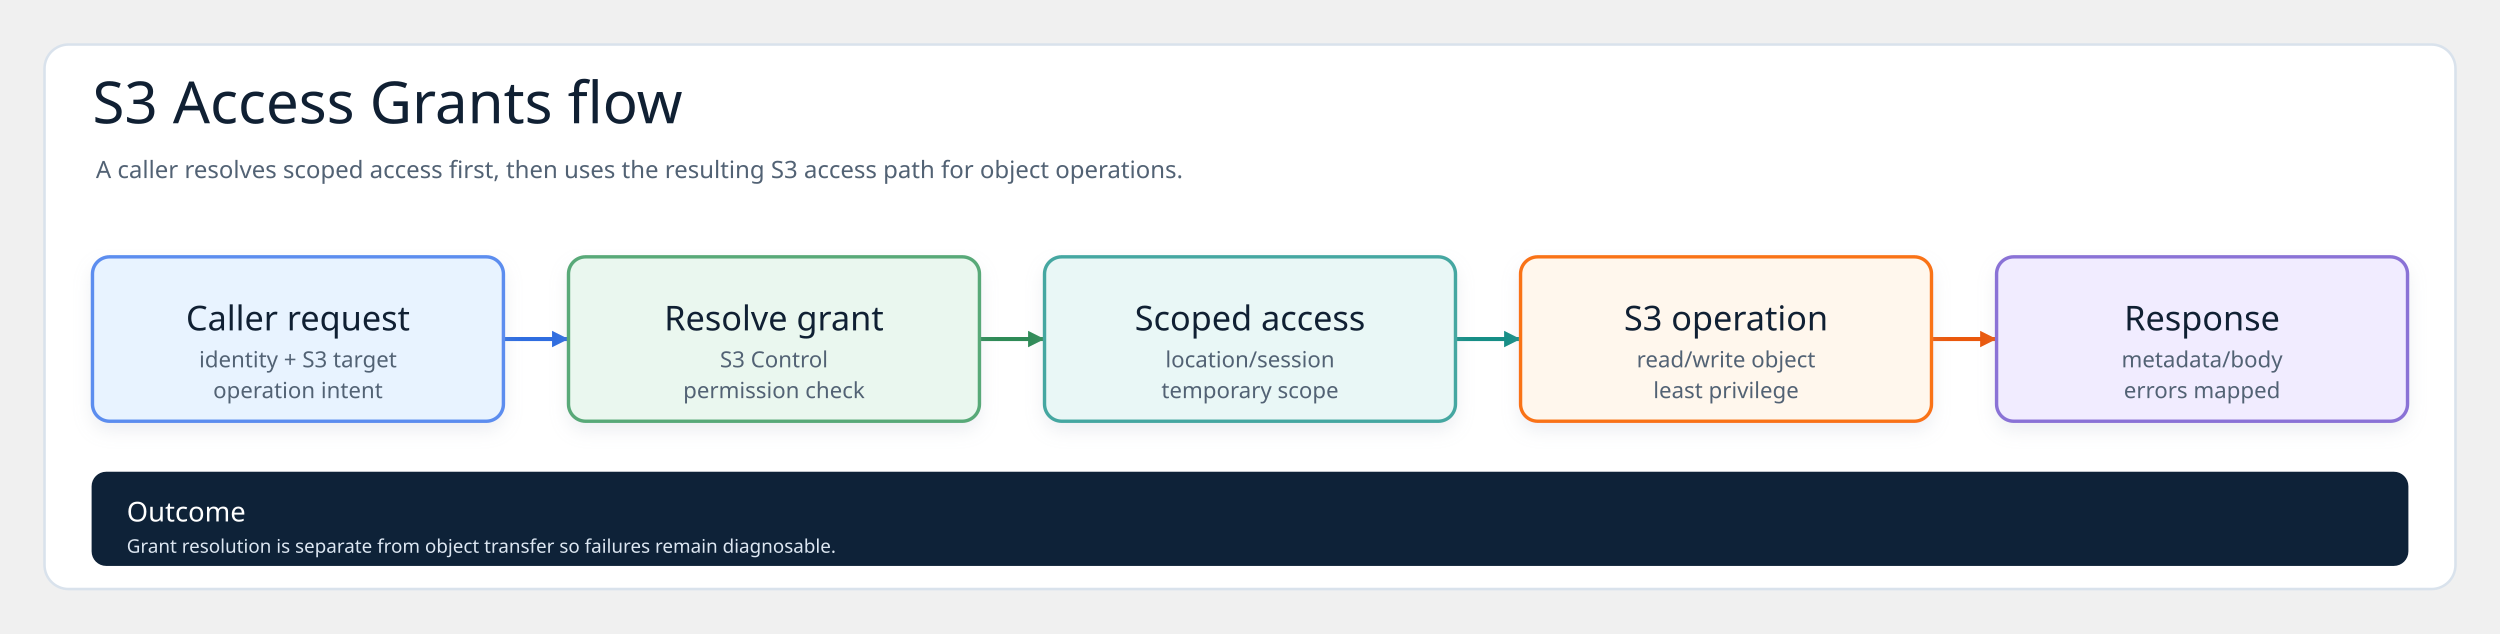
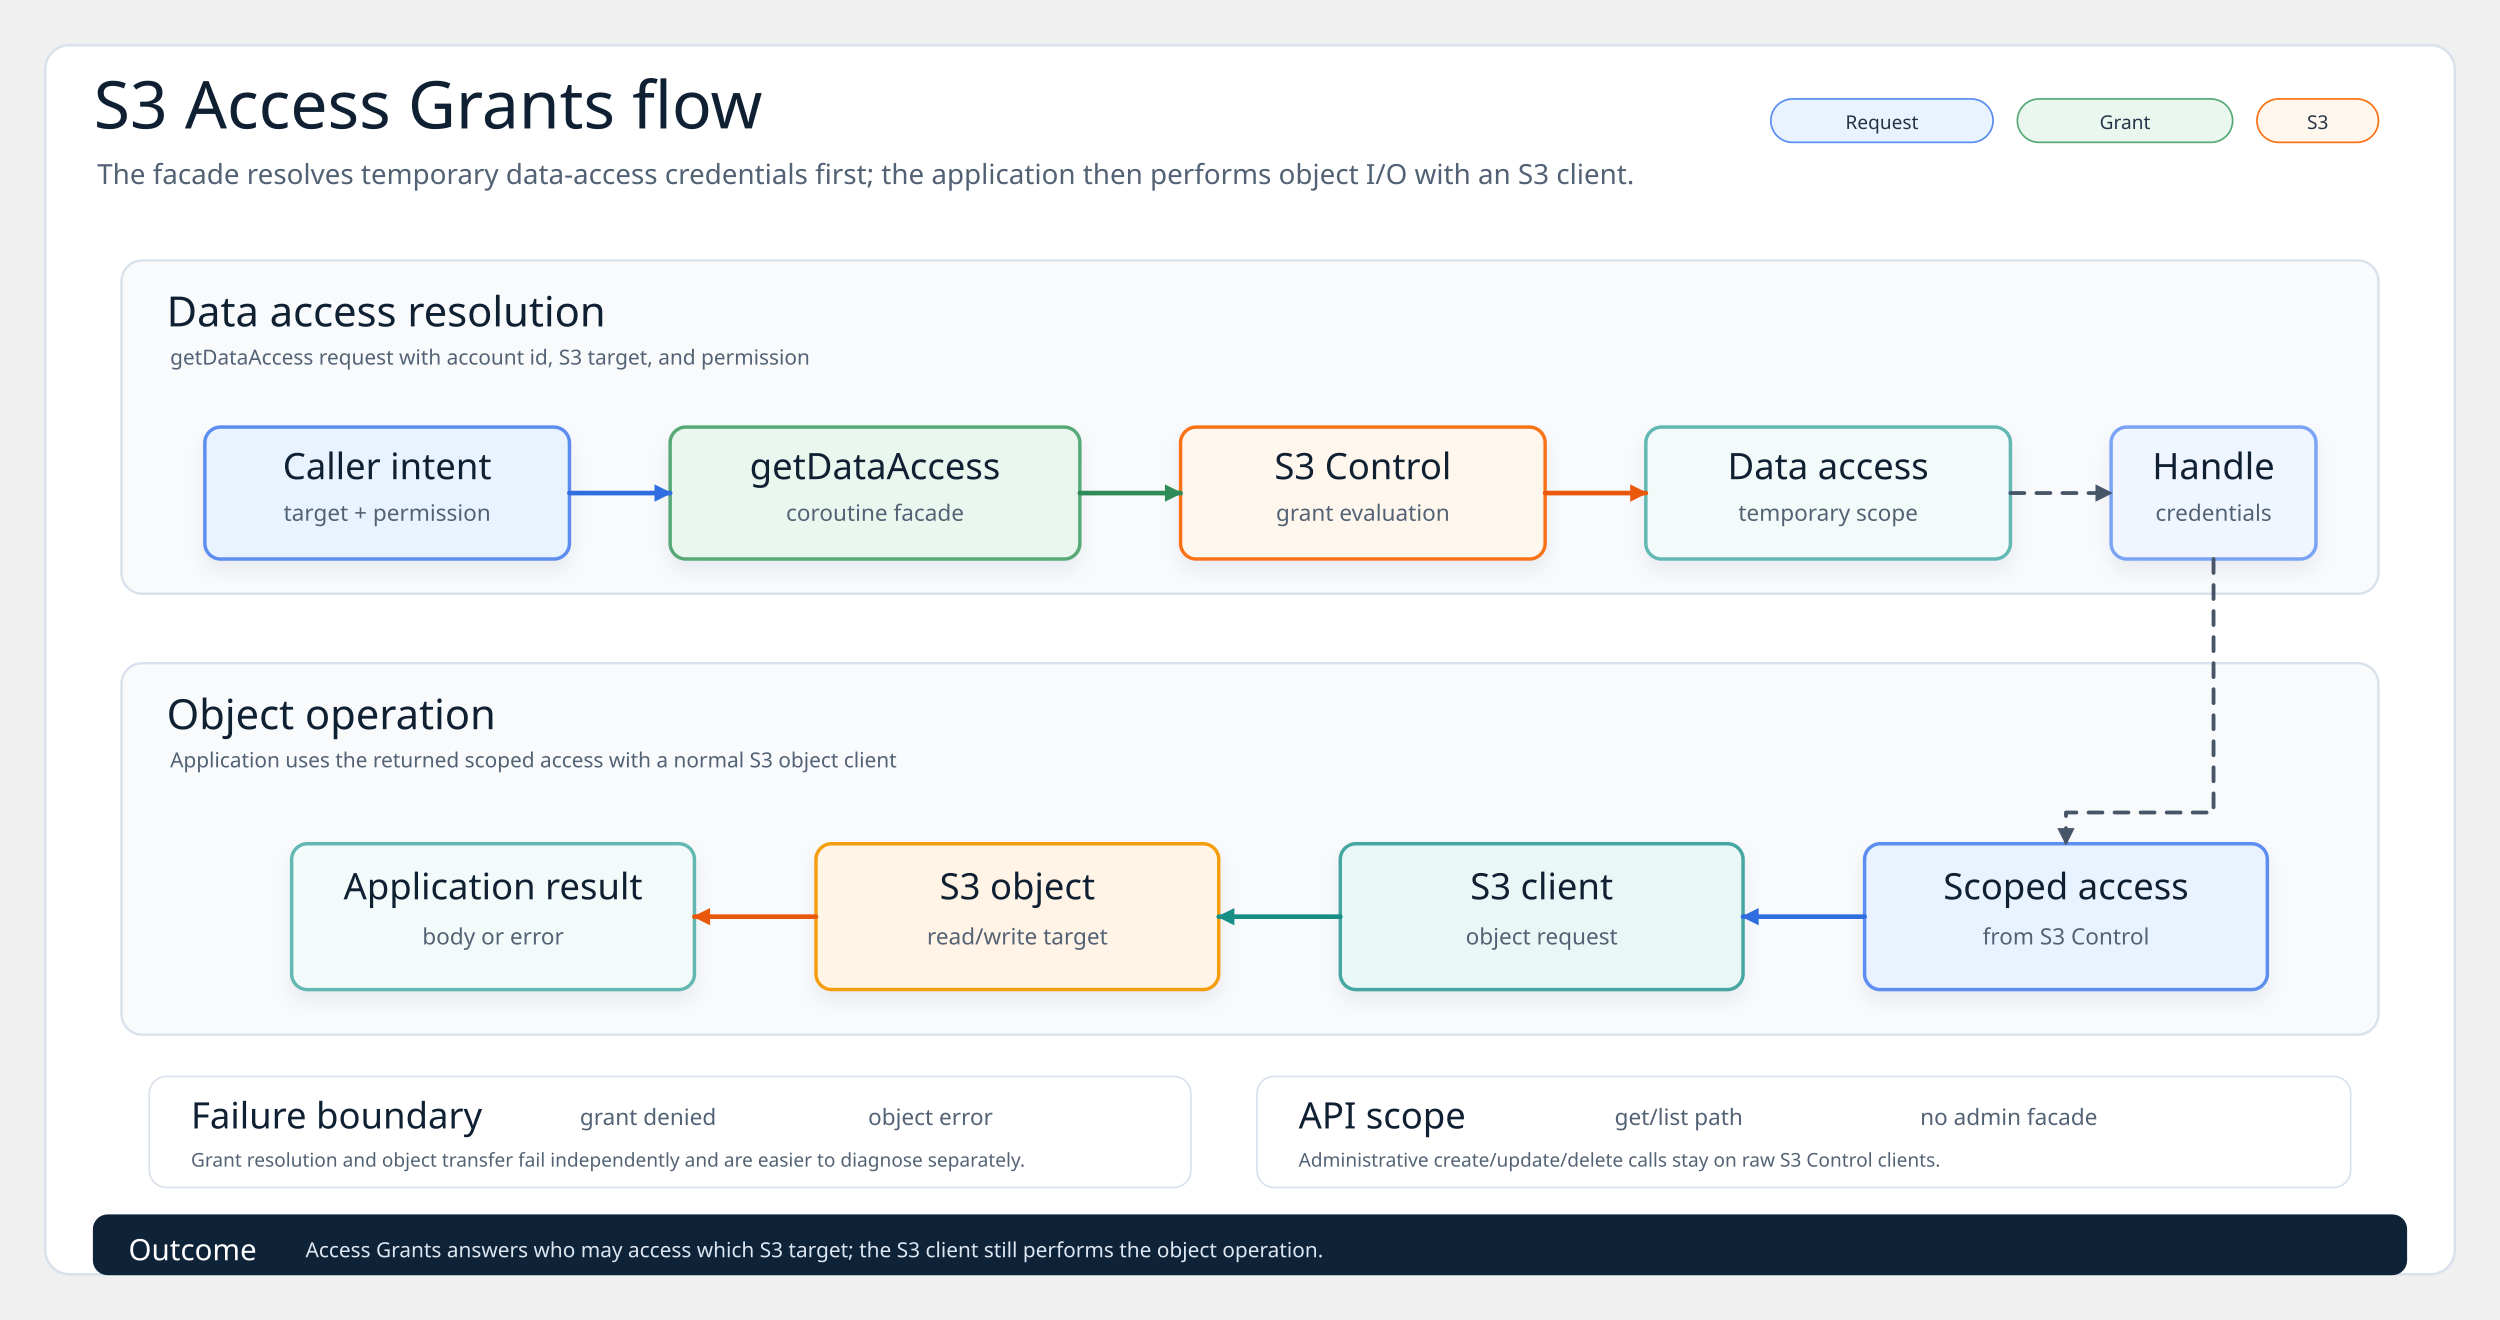
- <svg xmlns="http://www.w3.org/2000/svg" width="1460" height="370" viewBox="0 0 1460 370" role="img" aria-label="S3 Access Grants flow">
+ <svg xmlns="http://www.w3.org/2000/svg" width="1440" height="760" viewBox="0 0 1440 760" role="img" aria-label="S3 Access Grants data access flow">
  <defs>
-     <filter id="shadow" x="-10%" y="-10%" width="120%" height="130%">
-       <feDropShadow dx="0" dy="5" stdDeviation="5" flood-color="#AAB7C6" flood-opacity="0.20" />
+     <filter id="shadow" x="-12%" y="-12%" width="124%" height="132%">
+       <feDropShadow dx="0" dy="6" stdDeviation="5" flood-color="#AAB7C6" flood-opacity="0.20" />
    </filter>
+     <marker id="arrow-blue" viewBox="0 0 10 10" markerWidth="10" markerHeight="10" refX="9" refY="5" orient="auto" markerUnits="userSpaceOnUse">
+       <path d="M 0 0 L 10 5 L 0 10 Z" fill="#2F6DE0" />
+     </marker>
+     <marker id="arrow-green" viewBox="0 0 10 10" markerWidth="10" markerHeight="10" refX="9" refY="5" orient="auto" markerUnits="userSpaceOnUse">
+       <path d="M 0 0 L 10 5 L 0 10 Z" fill="#2F8B57" />
+     </marker>
+     <marker id="arrow-teal" viewBox="0 0 10 10" markerWidth="10" markerHeight="10" refX="9" refY="5" orient="auto" markerUnits="userSpaceOnUse">
+       <path d="M 0 0 L 10 5 L 0 10 Z" fill="#168E86" />
+     </marker>
+     <marker id="arrow-orange" viewBox="0 0 10 10" markerWidth="10" markerHeight="10" refX="9" refY="5" orient="auto" markerUnits="userSpaceOnUse">
+       <path d="M 0 0 L 10 5 L 0 10 Z" fill="#EA580C" />
+     </marker>
+     <marker id="arrow-slate" viewBox="0 0 10 10" markerWidth="10" markerHeight="10" refX="9" refY="5" orient="auto" markerUnits="userSpaceOnUse">
+       <path d="M 0 0 L 10 5 L 0 10 Z" fill="#475569" />
+     </marker>
  </defs>
  <style>
  svg{background:#F5F7FA}
  .frame{fill:#FFFFFF;stroke:#D9E2EC;stroke-width:1.5}
-   .title{font-family:"Architects Daughter";font-size:34px;fill:#102033}
-   .seqTitle{font-family:"Architects Daughter";font-size:44px;fill:#102033}
-   .seqSubtitle{font-family:"Comic Mono";font-size:16px;fill:#526274}
-   .seqParticipantTitle{font-family:"Architects Daughter";font-size:24px;fill:#102033}
-   .seqParticipantDetail{font-family:"Comic Mono";font-size:13px;fill:#526274}
-   .subtitle,.detail,.tiny,.label{font-family:"Comic Mono";fill:#526274}
-   .subtitle{font-size:14px}
-   .label{font-size:12px;fill:#344456}
-   .card-title{font-family:"Architects Daughter";font-size:20px;fill:#102033}
+   .title{font-family:"Architects Daughter";font-size:38px;fill:#102033}
+   .subtitle,.detail,.tiny,.chip{font-family:"Comic Mono";fill:#526274}
+   .subtitle{font-size:16px}
+   .lane-title{font-family:"Architects Daughter";font-size:24px;fill:#102033}
+   .lane-detail{font-family:"Comic Mono";font-size:12px;fill:#526274}
+   .card-title{font-family:"Architects Daughter";font-size:21px;fill:#102033}
  .detail{font-size:13px}
-   .tiny{font-size:10px}
-   .chip{font-family:"Comic Mono";font-size:10px;fill:#243447}
+   .tiny{font-size:11px}
+   .chip{font-size:11px;fill:#243447}
+   .lane{fill:#F8FAFC;stroke:#D9E2EC;stroke-width:1.4}
  .card{stroke-width:2;filter:url(#shadow)}
-   .edge{fill:none;stroke-width:2.4;stroke-linecap:round;stroke-linejoin:round}
-   .seq{fill:none;stroke-width:3;stroke-linecap:round;stroke-linejoin:round}
-   .seqReturn{fill:none;stroke-width:2.7;stroke-linecap:round;stroke-linejoin:round;stroke-dasharray:8 7}
-   .labelPill{fill:#FFFFFF;stroke:#D6E3EF;stroke-width:1.4}
-   .numberBadge{font-family:"Comic Mono";font-size:12px;fill:#FFFFFF}
-   .altBox{fill:#FFFFFF;fill-opacity:.44;stroke:#D6A441;stroke-width:1.8;stroke-dasharray:8 8}
-   .activation{stroke-width:1.4}
+   .edge{fill:none;stroke-width:2.7;stroke-linecap:round;stroke-linejoin:round}
+   .soft-edge{fill:none;stroke-width:2.2;stroke-linecap:round;stroke-linejoin:round;stroke-dasharray:8 7}
  .footer{fill:#0E2238;stroke:#0E2238}
-   .footer-title{font-family:"Architects Daughter";font-size:16px;fill:#FFFFFF}
-   .footer-detail{font-family:"Comic Mono";font-size:11px;fill:#DDE7F2}
-   .seq-line{stroke:#CBD5E1;stroke-width:1.6;stroke-dasharray:6 8}
-   .bar-label{font-family:"Architects Daughter";font-size:17px;fill:#102033}
+   .footer-title{font-family:"Architects Daughter";font-size:17px;fill:#FFFFFF}
+   .footer-detail{font-family:"Comic Mono";font-size:12px;fill:#DDE7F2}
</style>
-   <defs>
-     <marker id="arrow-blue" viewBox="0 0 5 5" markerWidth="5" markerHeight="5" refX="4.5" refY="2.5" orient="auto" markerUnits="strokeWidth">
-       <path d="M 0.5 0.5 L 4.5 2.5 L 0.5 4.5 Z" fill="#2F6DE0" />
-     </marker>
-     <marker id="arrow-green" viewBox="0 0 5 5" markerWidth="5" markerHeight="5" refX="4.5" refY="2.5" orient="auto" markerUnits="strokeWidth">
-       <path d="M 0.5 0.5 L 4.5 2.5 L 0.5 4.5 Z" fill="#2F8B57" />
-     </marker>
-     <marker id="arrow-teal" viewBox="0 0 5 5" markerWidth="5" markerHeight="5" refX="4.5" refY="2.5" orient="auto" markerUnits="strokeWidth">
-       <path d="M 0.5 0.5 L 4.5 2.5 L 0.5 4.5 Z" fill="#168E86" />
-     </marker>
-     <marker id="arrow-amber" viewBox="0 0 5 5" markerWidth="5" markerHeight="5" refX="4.5" refY="2.5" orient="auto" markerUnits="strokeWidth">
-       <path d="M 0.5 0.5 L 4.5 2.5 L 0.5 4.5 Z" fill="#B98518" />
-     </marker>
-     <marker id="arrow-rose" viewBox="0 0 5 5" markerWidth="5" markerHeight="5" refX="4.5" refY="2.5" orient="auto" markerUnits="strokeWidth">
-       <path d="M 0.5 0.5 L 4.5 2.5 L 0.5 4.5 Z" fill="#C74E68" />
-     </marker>
-     <marker id="arrow-violet" viewBox="0 0 5 5" markerWidth="5" markerHeight="5" refX="4.5" refY="2.5" orient="auto" markerUnits="strokeWidth">
-       <path d="M 0.5 0.5 L 4.5 2.5 L 0.5 4.5 Z" fill="#7255C7" />
-     </marker>
-     <marker id="arrow-orange" viewBox="0 0 5 5" markerWidth="5" markerHeight="5" refX="4.5" refY="2.5" orient="auto" markerUnits="strokeWidth">
-       <path d="M 0.5 0.5 L 4.5 2.5 L 0.5 4.5 Z" fill="#EA580C" />
-     </marker>
-     <marker id="arrow-slate" viewBox="0 0 5 5" markerWidth="5" markerHeight="5" refX="4.5" refY="2.5" orient="auto" markerUnits="strokeWidth">
-       <path d="M 0.5 0.5 L 4.5 2.5 L 0.5 4.5 Z" fill="#475569" />
-     </marker>
-   </defs>
-   <rect x="26" y="26" width="1408" height="318" rx="14" class="frame" />
-   <text class="title" x="54" y="72">S3 Access Grants flow</text>
-   <text class="subtitle" x="56" y="104">A caller resolves scoped access first, then uses the resulting S3 access path for object operations.</text>
-   <g id="routes">
-     <path class="edge" d="M 294.0 198.0 L 332.0 198.0" stroke="#2F6DE0" marker-end="url(#arrow-blue)" />
-     <path class="edge" d="M 572.0 198.0 L 610.0 198.0" stroke="#2F8B57" marker-end="url(#arrow-green)" />
-     <path class="edge" d="M 850.0 198.0 L 888.0 198.0" stroke="#168E86" marker-end="url(#arrow-teal)" />
-     <path class="edge" d="M 1128.0 198.0 L 1166.0 198.0" stroke="#EA580C" marker-end="url(#arrow-orange)" />
+   <rect x="26" y="26" width="1388" height="708" rx="14" class="frame" />
+   <text class="title" x="54" y="74">S3 Access Grants flow</text>
+   <text class="subtitle" x="56" y="106">The facade resolves temporary data-access credentials first; the application then performs object I/O with an S3 client.</text>
+   <g>
+     <rect x="1020" y="57" width="128" height="25" rx="12.5" fill="#E8F3FF" stroke="#5B8DEF" />
+     <text class="chip" x="1084" y="70.5" text-anchor="middle" dominant-baseline="middle">Request</text>
+     <rect x="1162" y="57" width="124" height="25" rx="12.5" fill="#EAF7EF" stroke="#58A978" />
+     <text class="chip" x="1224" y="70.5" text-anchor="middle" dominant-baseline="middle">Grant</text>
+     <rect x="1300" y="57" width="70" height="25" rx="12.5" fill="#FFF7ED" stroke="#F97316" />
+     <text class="chip" x="1335" y="70.5" text-anchor="middle" dominant-baseline="middle">S3</text>
  </g>
-   <g id="request">
-     <rect class="card" x="54.0" y="150.0" width="240.0" height="96.0" rx="10" fill="#E8F3FF" stroke="#5B8DEF" />
-     <text class="card-title" x="174.0" y="186.0" text-anchor="middle" dominant-baseline="middle">Caller request</text>
-     <text class="detail" x="174.0" y="210.0" text-anchor="middle" dominant-baseline="middle">identity + S3 target</text>
-     <text class="detail" x="174.0" y="228.0" text-anchor="middle" dominant-baseline="middle">operation intent</text>
+   <g id="lanes">
+     <rect class="lane" x="70" y="150" width="1300" height="192" rx="12" />
+     <text class="lane-title" x="96" y="188">Data access resolution</text>
+     <text class="lane-detail" x="98" y="210">getDataAccess request with account id, S3 target, and permission</text>
+     <rect class="lane" x="70" y="382" width="1300" height="214" rx="12" />
+     <text class="lane-title" x="96" y="420">Object operation</text>
+     <text class="lane-detail" x="98" y="442">Application uses the returned scoped access with a normal S3 object client</text>
  </g>
-   <g id="resolve">
-     <rect class="card" x="332.0" y="150.0" width="240.0" height="96.0" rx="10" fill="#EAF7EF" stroke="#58A978" />
-     <text class="card-title" x="452.0" y="186.0" text-anchor="middle" dominant-baseline="middle">Resolve grant</text>
-     <text class="detail" x="452.0" y="210.0" text-anchor="middle" dominant-baseline="middle">S3 Control</text>
-     <text class="detail" x="452.0" y="228.0" text-anchor="middle" dominant-baseline="middle">permission check</text>
+   <g id="resolution">
+     <rect class="card" x="118" y="246" width="210" height="76" rx="9" fill="#E8F3FF" stroke="#5B8DEF" />
+     <text class="card-title" x="223" y="276" text-anchor="middle">Caller intent</text>
+     <text class="detail" x="223" y="300" text-anchor="middle">target + permission</text>
+     <rect class="card" x="386" y="246" width="236" height="76" rx="9" fill="#EAF7EF" stroke="#58A978" />
+     <text class="card-title" x="504" y="276" text-anchor="middle">getDataAccess</text>
+     <text class="detail" x="504" y="300" text-anchor="middle">coroutine facade</text>
+     <rect class="card" x="680" y="246" width="210" height="76" rx="9" fill="#FFF7ED" stroke="#F97316" />
+     <text class="card-title" x="785" y="276" text-anchor="middle">S3 Control</text>
+     <text class="detail" x="785" y="300" text-anchor="middle">grant evaluation</text>
+     <rect class="card" x="948" y="246" width="210" height="76" rx="9" fill="#F3FBFA" stroke="#63B8B3" />
+     <text class="card-title" x="1053" y="276" text-anchor="middle">Data access</text>
+     <text class="detail" x="1053" y="300" text-anchor="middle">temporary scope</text>
+     <rect class="card" x="1216" y="246" width="118" height="76" rx="9" fill="#F0F6FF" stroke="#7AA3F5" />
+     <text class="card-title" x="1275" y="276" text-anchor="middle">Handle</text>
+     <text class="detail" x="1275" y="300" text-anchor="middle">credentials</text>
  </g>
-   <g id="session">
-     <rect class="card" x="610.0" y="150.0" width="240.0" height="96.0" rx="10" fill="#E9F7F6" stroke="#45A7A1" />
-     <text class="card-title" x="730.0" y="186.0" text-anchor="middle" dominant-baseline="middle">Scoped access</text>
-     <text class="detail" x="730.0" y="210.0" text-anchor="middle" dominant-baseline="middle">location/session</text>
-     <text class="detail" x="730.0" y="228.0" text-anchor="middle" dominant-baseline="middle">temporary scope</text>
+   <g id="object-io">
+     <rect class="card" x="1074" y="486" width="232" height="84" rx="9" fill="#E8F3FF" stroke="#5B8DEF" />
+     <text class="card-title" x="1190" y="518" text-anchor="middle">Scoped access</text>
+     <text class="detail" x="1190" y="544" text-anchor="middle">from S3 Control</text>
+     <rect class="card" x="772" y="486" width="232" height="84" rx="9" fill="#E9F7F6" stroke="#45A7A1" />
+     <text class="card-title" x="888" y="518" text-anchor="middle">S3 client</text>
+     <text class="detail" x="888" y="544" text-anchor="middle">object request</text>
+     <rect class="card" x="470" y="486" width="232" height="84" rx="9" fill="#FFF4E6" stroke="#F59E0B" />
+     <text class="card-title" x="586" y="518" text-anchor="middle">S3 object</text>
+     <text class="detail" x="586" y="544" text-anchor="middle">read/write target</text>
+     <rect class="card" x="168" y="486" width="232" height="84" rx="9" fill="#F3FBFA" stroke="#63B8B3" />
+     <text class="card-title" x="284" y="518" text-anchor="middle">Application result</text>
+     <text class="detail" x="284" y="544" text-anchor="middle">body or error</text>
  </g>
-   <g id="object">
-     <rect class="card" x="888.0" y="150.0" width="240.0" height="96.0" rx="10" fill="#FFF7ED" stroke="#F97316" />
-     <text class="card-title" x="1008.0" y="186.0" text-anchor="middle" dominant-baseline="middle">S3 operation</text>
-     <text class="detail" x="1008.0" y="210.0" text-anchor="middle" dominant-baseline="middle">read/write object</text>
-     <text class="detail" x="1008.0" y="228.0" text-anchor="middle" dominant-baseline="middle">least privilege</text>
+   <g id="connections">
+     <path class="edge" d="M 328 284 L 386 284" stroke="#2F6DE0" marker-end="url(#arrow-blue)" />
+     <path class="edge" d="M 622 284 L 680 284" stroke="#2F8B57" marker-end="url(#arrow-green)" />
+     <path class="edge" d="M 890 284 L 948 284" stroke="#EA580C" marker-end="url(#arrow-orange)" />
+     <path class="soft-edge" d="M 1158 284 L 1216 284" stroke="#475569" marker-end="url(#arrow-slate)" />
+     <path class="soft-edge" d="M 1275 322 L 1275 468 L 1190 468 L 1190 486" stroke="#475569" marker-end="url(#arrow-slate)" />
+     <path class="edge" d="M 1074 528 L 1004 528" stroke="#2F6DE0" marker-end="url(#arrow-blue)" />
+     <path class="edge" d="M 772 528 L 702 528" stroke="#168E86" marker-end="url(#arrow-teal)" />
+     <path class="edge" d="M 470 528 L 400 528" stroke="#EA580C" marker-end="url(#arrow-orange)" />
  </g>
-   <g id="result">
-     <rect class="card" x="1166.0" y="150.0" width="240.0" height="96.0" rx="10" fill="#F1ECFF" stroke="#8A72D6" />
-     <text class="card-title" x="1286.0" y="186.0" text-anchor="middle" dominant-baseline="middle">Response</text>
-     <text class="detail" x="1286.0" y="210.0" text-anchor="middle" dominant-baseline="middle">metadata/body</text>
-     <text class="detail" x="1286.0" y="228.0" text-anchor="middle" dominant-baseline="middle">errors mapped</text>
+   <g id="contracts">
+     <rect x="86" y="620" width="600" height="64" rx="10" fill="#FFFFFF" stroke="#D9E2EC" />
+     <text class="card-title" x="110" y="650">Failure boundary</text>
+     <text class="detail" x="334" y="648">grant denied</text>
+     <text class="detail" x="500" y="648">object error</text>
+     <text class="tiny" x="110" y="672">Grant resolution and object transfer fail independently and are easier to diagnose separately.</text>
+     <rect x="724" y="620" width="630" height="64" rx="10" fill="#FFFFFF" stroke="#D9E2EC" />
+     <text class="card-title" x="748" y="650">API scope</text>
+     <text class="detail" x="930" y="648">get/list path</text>
+     <text class="detail" x="1106" y="648">no admin facade</text>
+     <text class="tiny" x="748" y="672">Administrative create/update/delete calls stay on raw S3 Control clients.</text>
  </g>
-   <rect class="footer" x="54" y="276" width="1352" height="54" rx="8" />
-   <text class="footer-title" x="74" y="299" dominant-baseline="middle">Outcome</text>
-   <text class="footer-detail" x="74" y="319" dominant-baseline="middle">Grant resolution is separate from object transfer so failures remain diagnosable.</text>
+   <rect class="footer" x="54" y="700" width="1332" height="34" rx="8" />
+   <text class="footer-title" x="74" y="720" dominant-baseline="middle">Outcome</text>
+   <text class="footer-detail" x="176" y="720" dominant-baseline="middle">Access Grants answers who may access which S3 target; the S3 client still performs the object operation.</text>
</svg>
